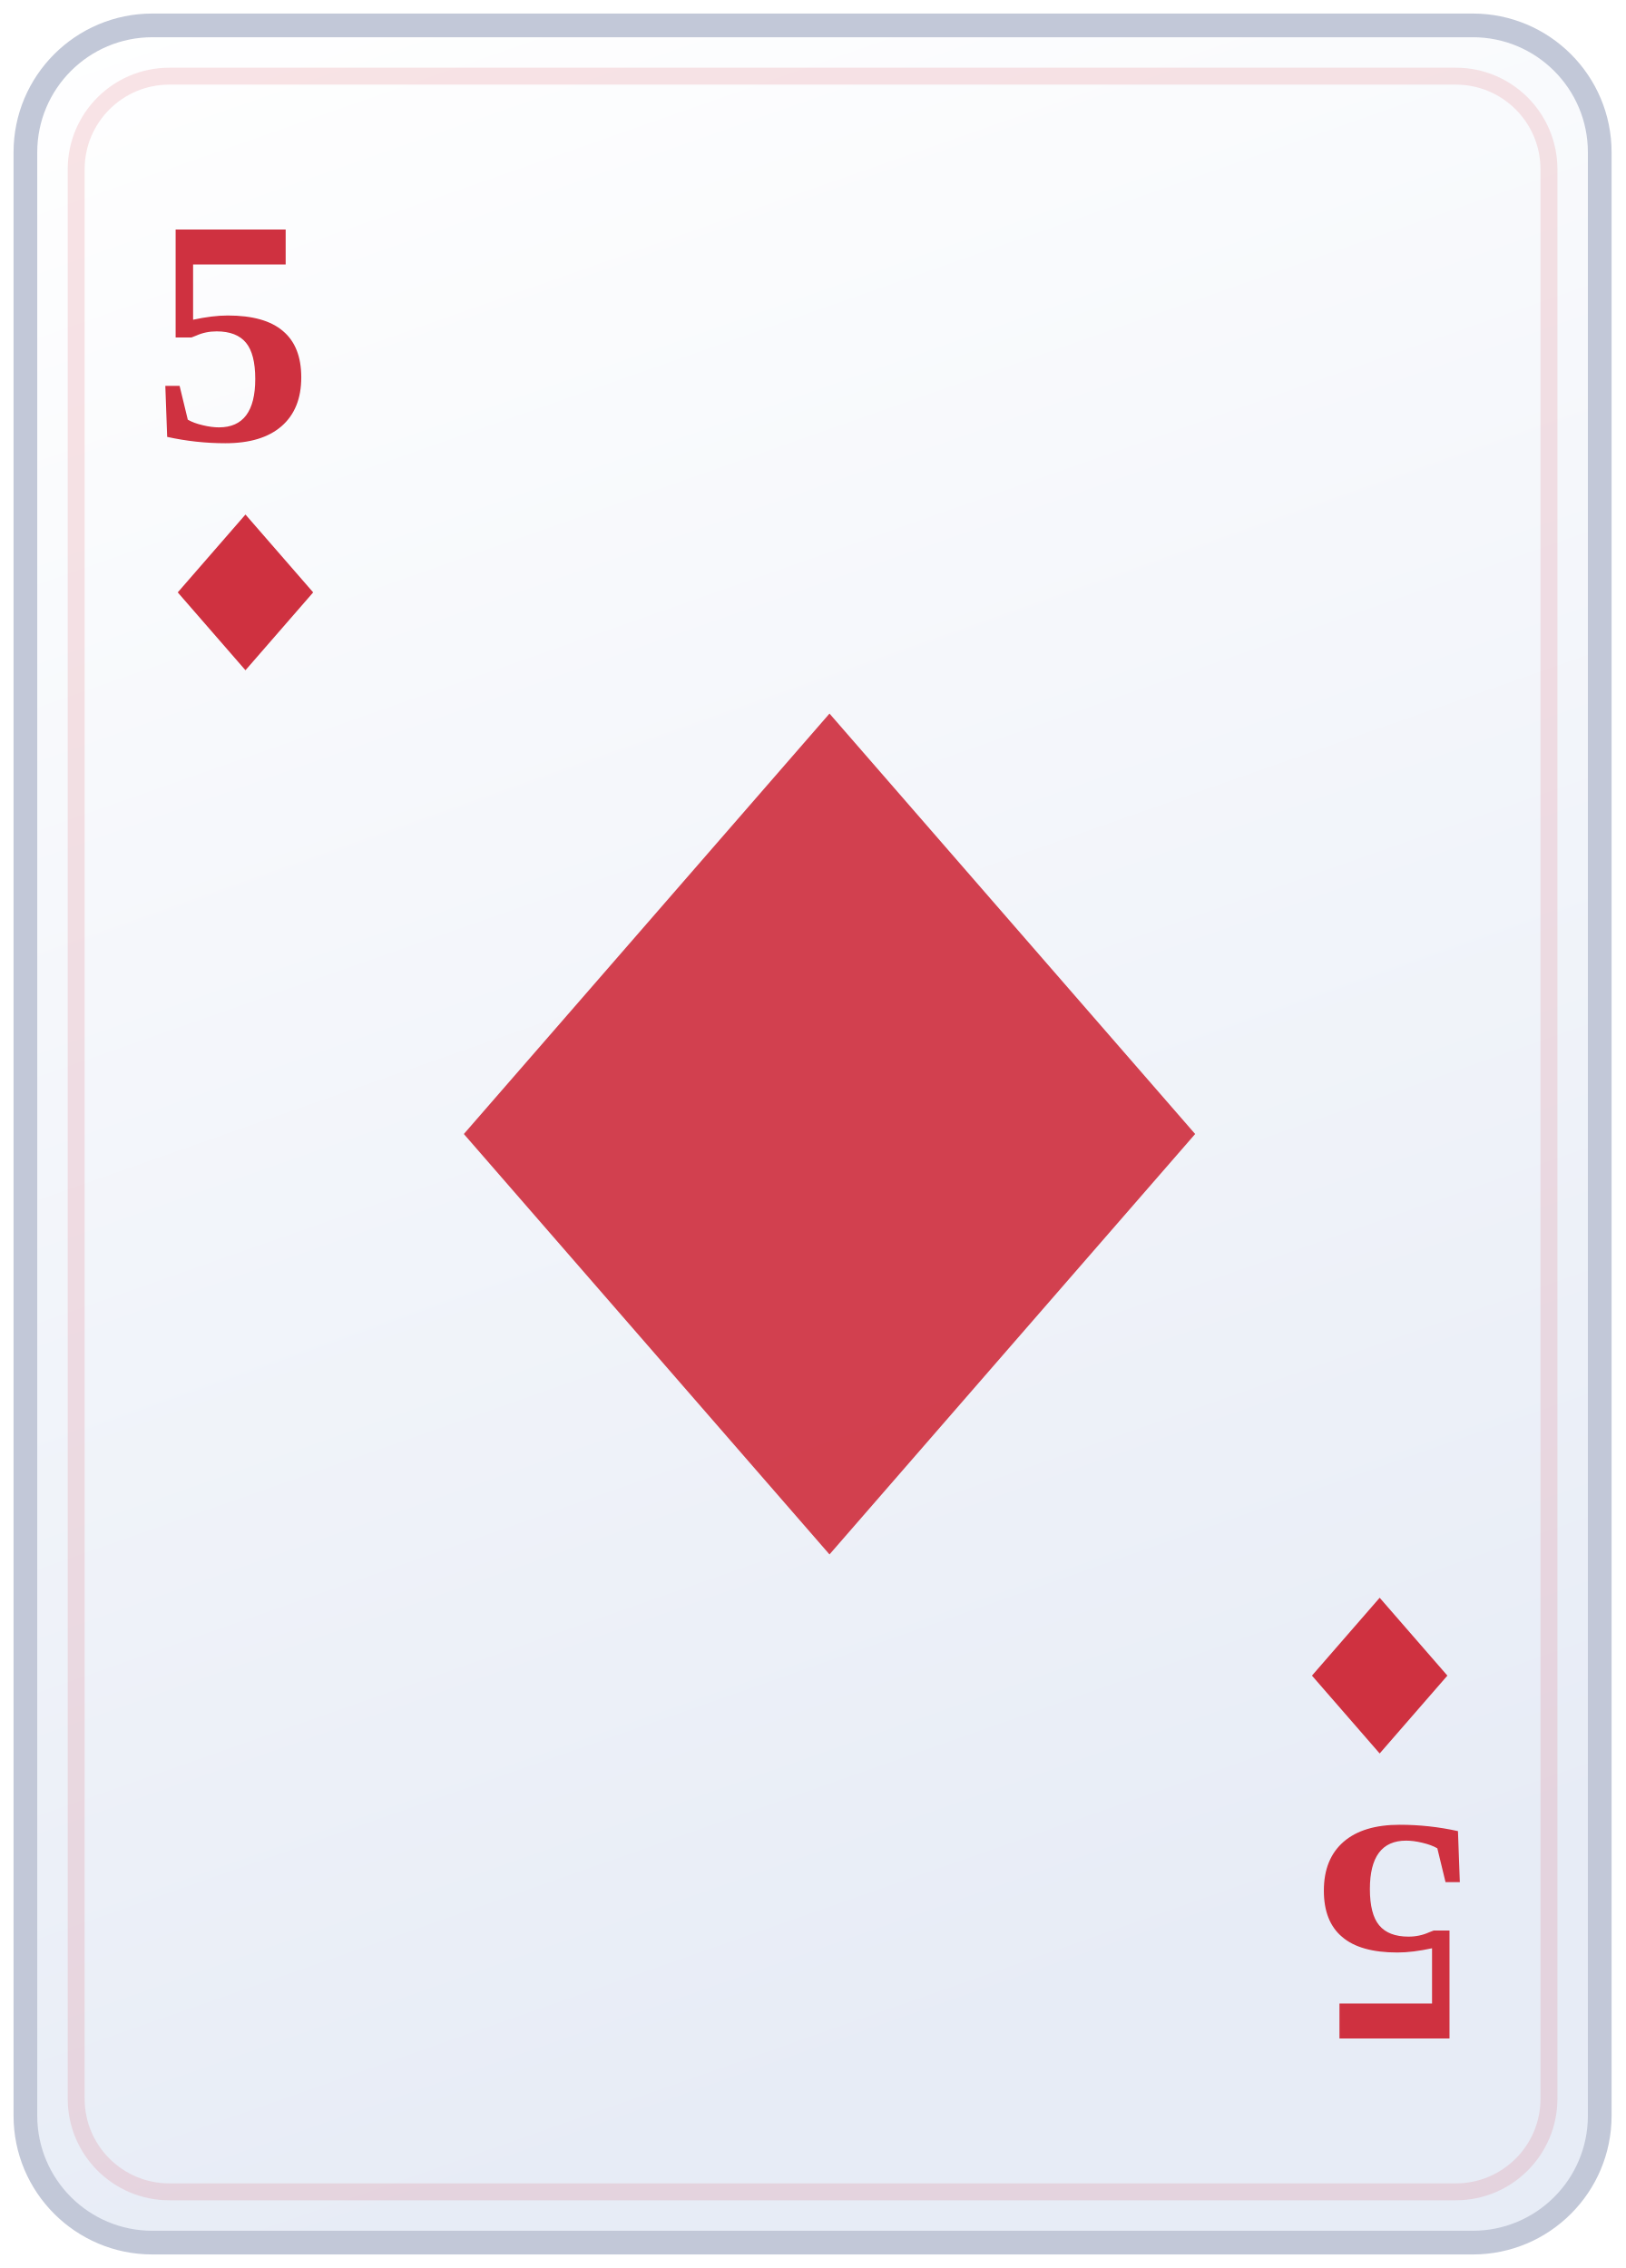
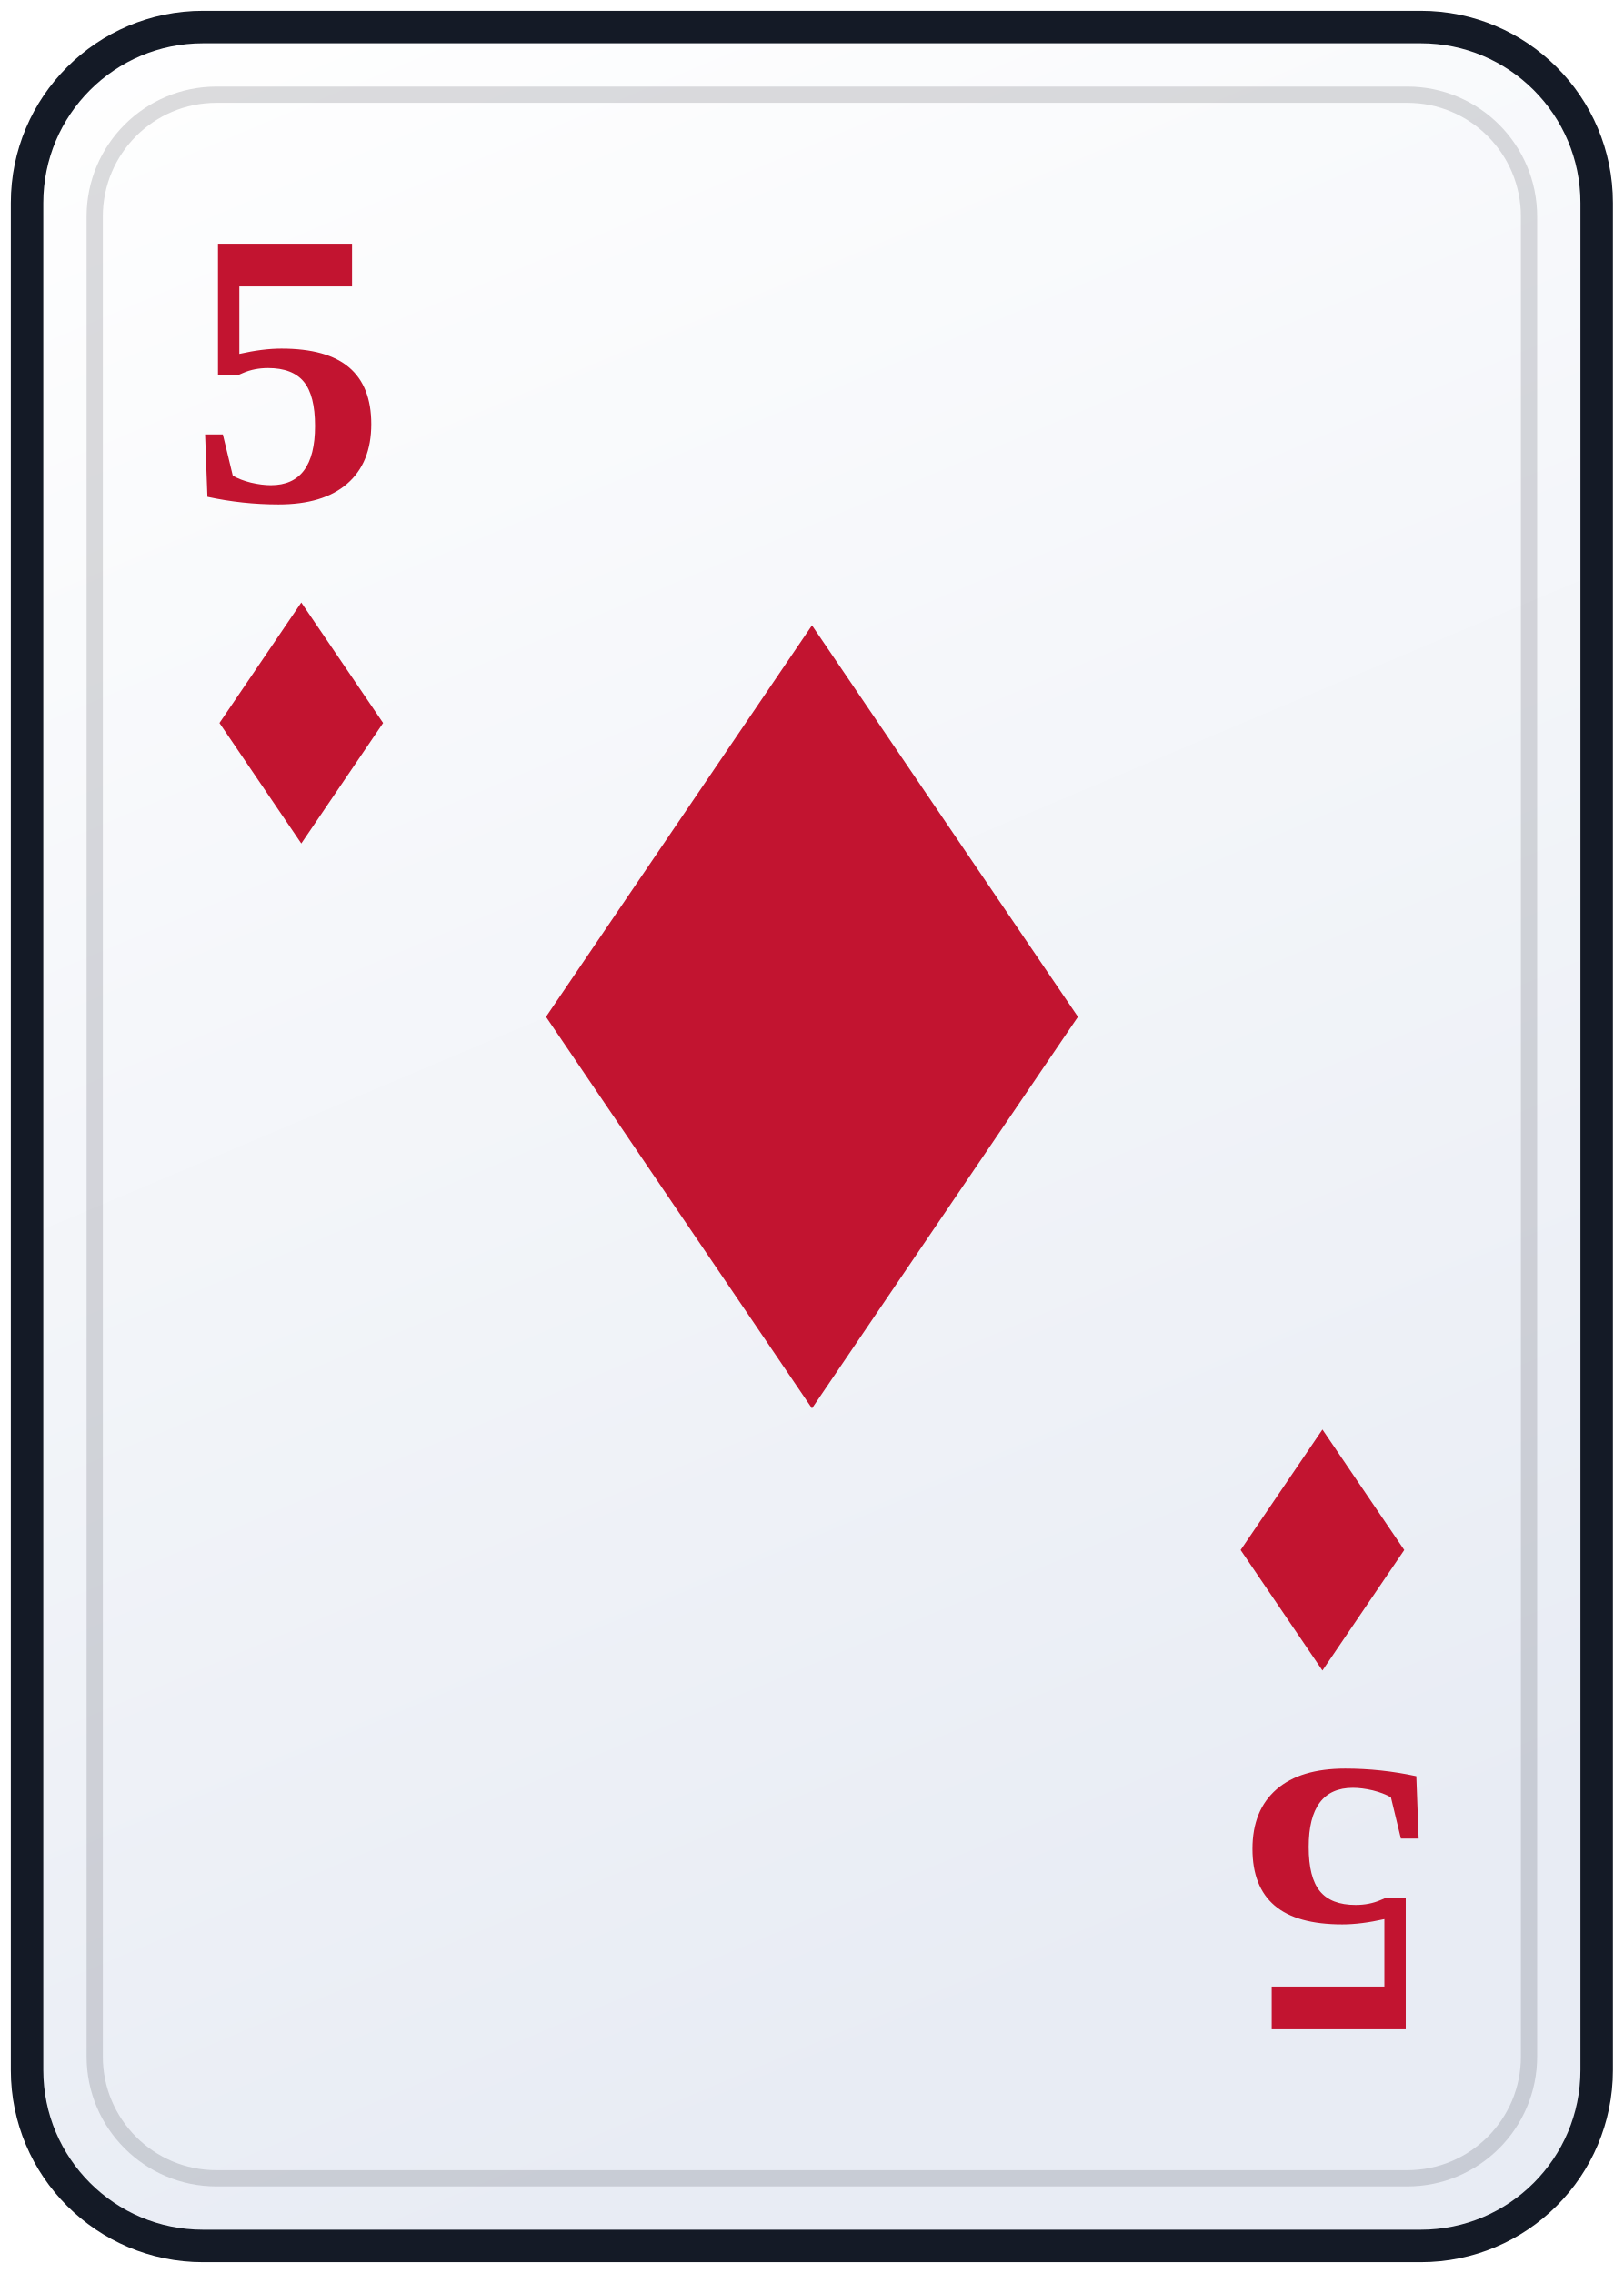
- <svg xmlns="http://www.w3.org/2000/svg" viewBox="0 0 96 134" width="96" height="134">
+ <svg xmlns="http://www.w3.org/2000/svg" viewBox="0 0 120 168" width="120" height="168">
  <defs>
-     <linearGradient id="paper" x1="0" y1="0" x2="0.25" y2="1">
+     <linearGradient id="paper" x1="0" y1="0" x2="0.3" y2="1">
      <stop offset="0" stop-color="#ffffff" />
-       <stop offset="1" stop-color="#e7ecf6" />
+       <stop offset="1" stop-color="#e8ecf4" />
    </linearGradient>
  </defs>
-   <rect x="1.5" y="1.5" width="93" height="131" rx="7.5" fill="url(#paper)" stroke="#c2c8d8" stroke-width="1.4" />
-   <rect x="4.5" y="4.5" width="87" height="125" rx="5.5" fill="none" stroke="#cf3140" stroke-opacity="0.13" />
-   <text x="9" y="26" font-family="Georgia,'Times New Roman',serif" font-weight="700" font-size="19" fill="#cf3140">5</text>
-   <path d="M50 4l40 46-40 46L10 50Z" transform="translate(9.5,30) scale(0.1)" fill="#cf3140" />
-   <path d="M50 4l40 46-40 46L10 50Z" transform="translate(22,40) scale(0.54)" fill="#cf3140" opacity="0.92" />
-   <g transform="rotate(180 48 67)">
-     <text x="9" y="26" font-family="Georgia,'Times New Roman',serif" font-weight="700" font-size="19" fill="#cf3140">5</text>
-     <path d="M50 4l40 46-40 46L10 50Z" transform="translate(9.5,30) scale(0.1)" fill="#cf3140" />
+   <rect x="2" y="2" width="116" height="164" rx="13" fill="url(#paper)" stroke="#141a26" stroke-width="2.4" />
+   <rect x="7" y="7" width="106" height="154" rx="9" fill="none" stroke="#141a26" stroke-opacity="0.15" stroke-width="1.2" />
+   <g fill="#c21430">
+     <text x="14" y="37" font-family="Georgia,'Times New Roman',serif" font-size="29" font-weight="700">5</text>
+     <text x="15" y="62" font-family="'Segoe UI Symbol','Apple Symbols','Noto Sans Symbols 2','DejaVu Sans',serif" font-size="24">♦</text>
+   </g>
+   <text x="60" y="103" text-anchor="middle" font-family="'Segoe UI Symbol','Apple Symbols','Noto Sans Symbols 2','DejaVu Sans',serif" font-size="78" fill="#c21430">♦</text>
+   <g transform="rotate(180 60 84)">
+     <g fill="#c21430">
+       <text x="14" y="37" font-family="Georgia,'Times New Roman',serif" font-size="29" font-weight="700">5</text>
+       <text x="15" y="62" font-family="'Segoe UI Symbol','Apple Symbols','Noto Sans Symbols 2','DejaVu Sans',serif" font-size="24">♦</text>
+     </g>
  </g>
</svg>
